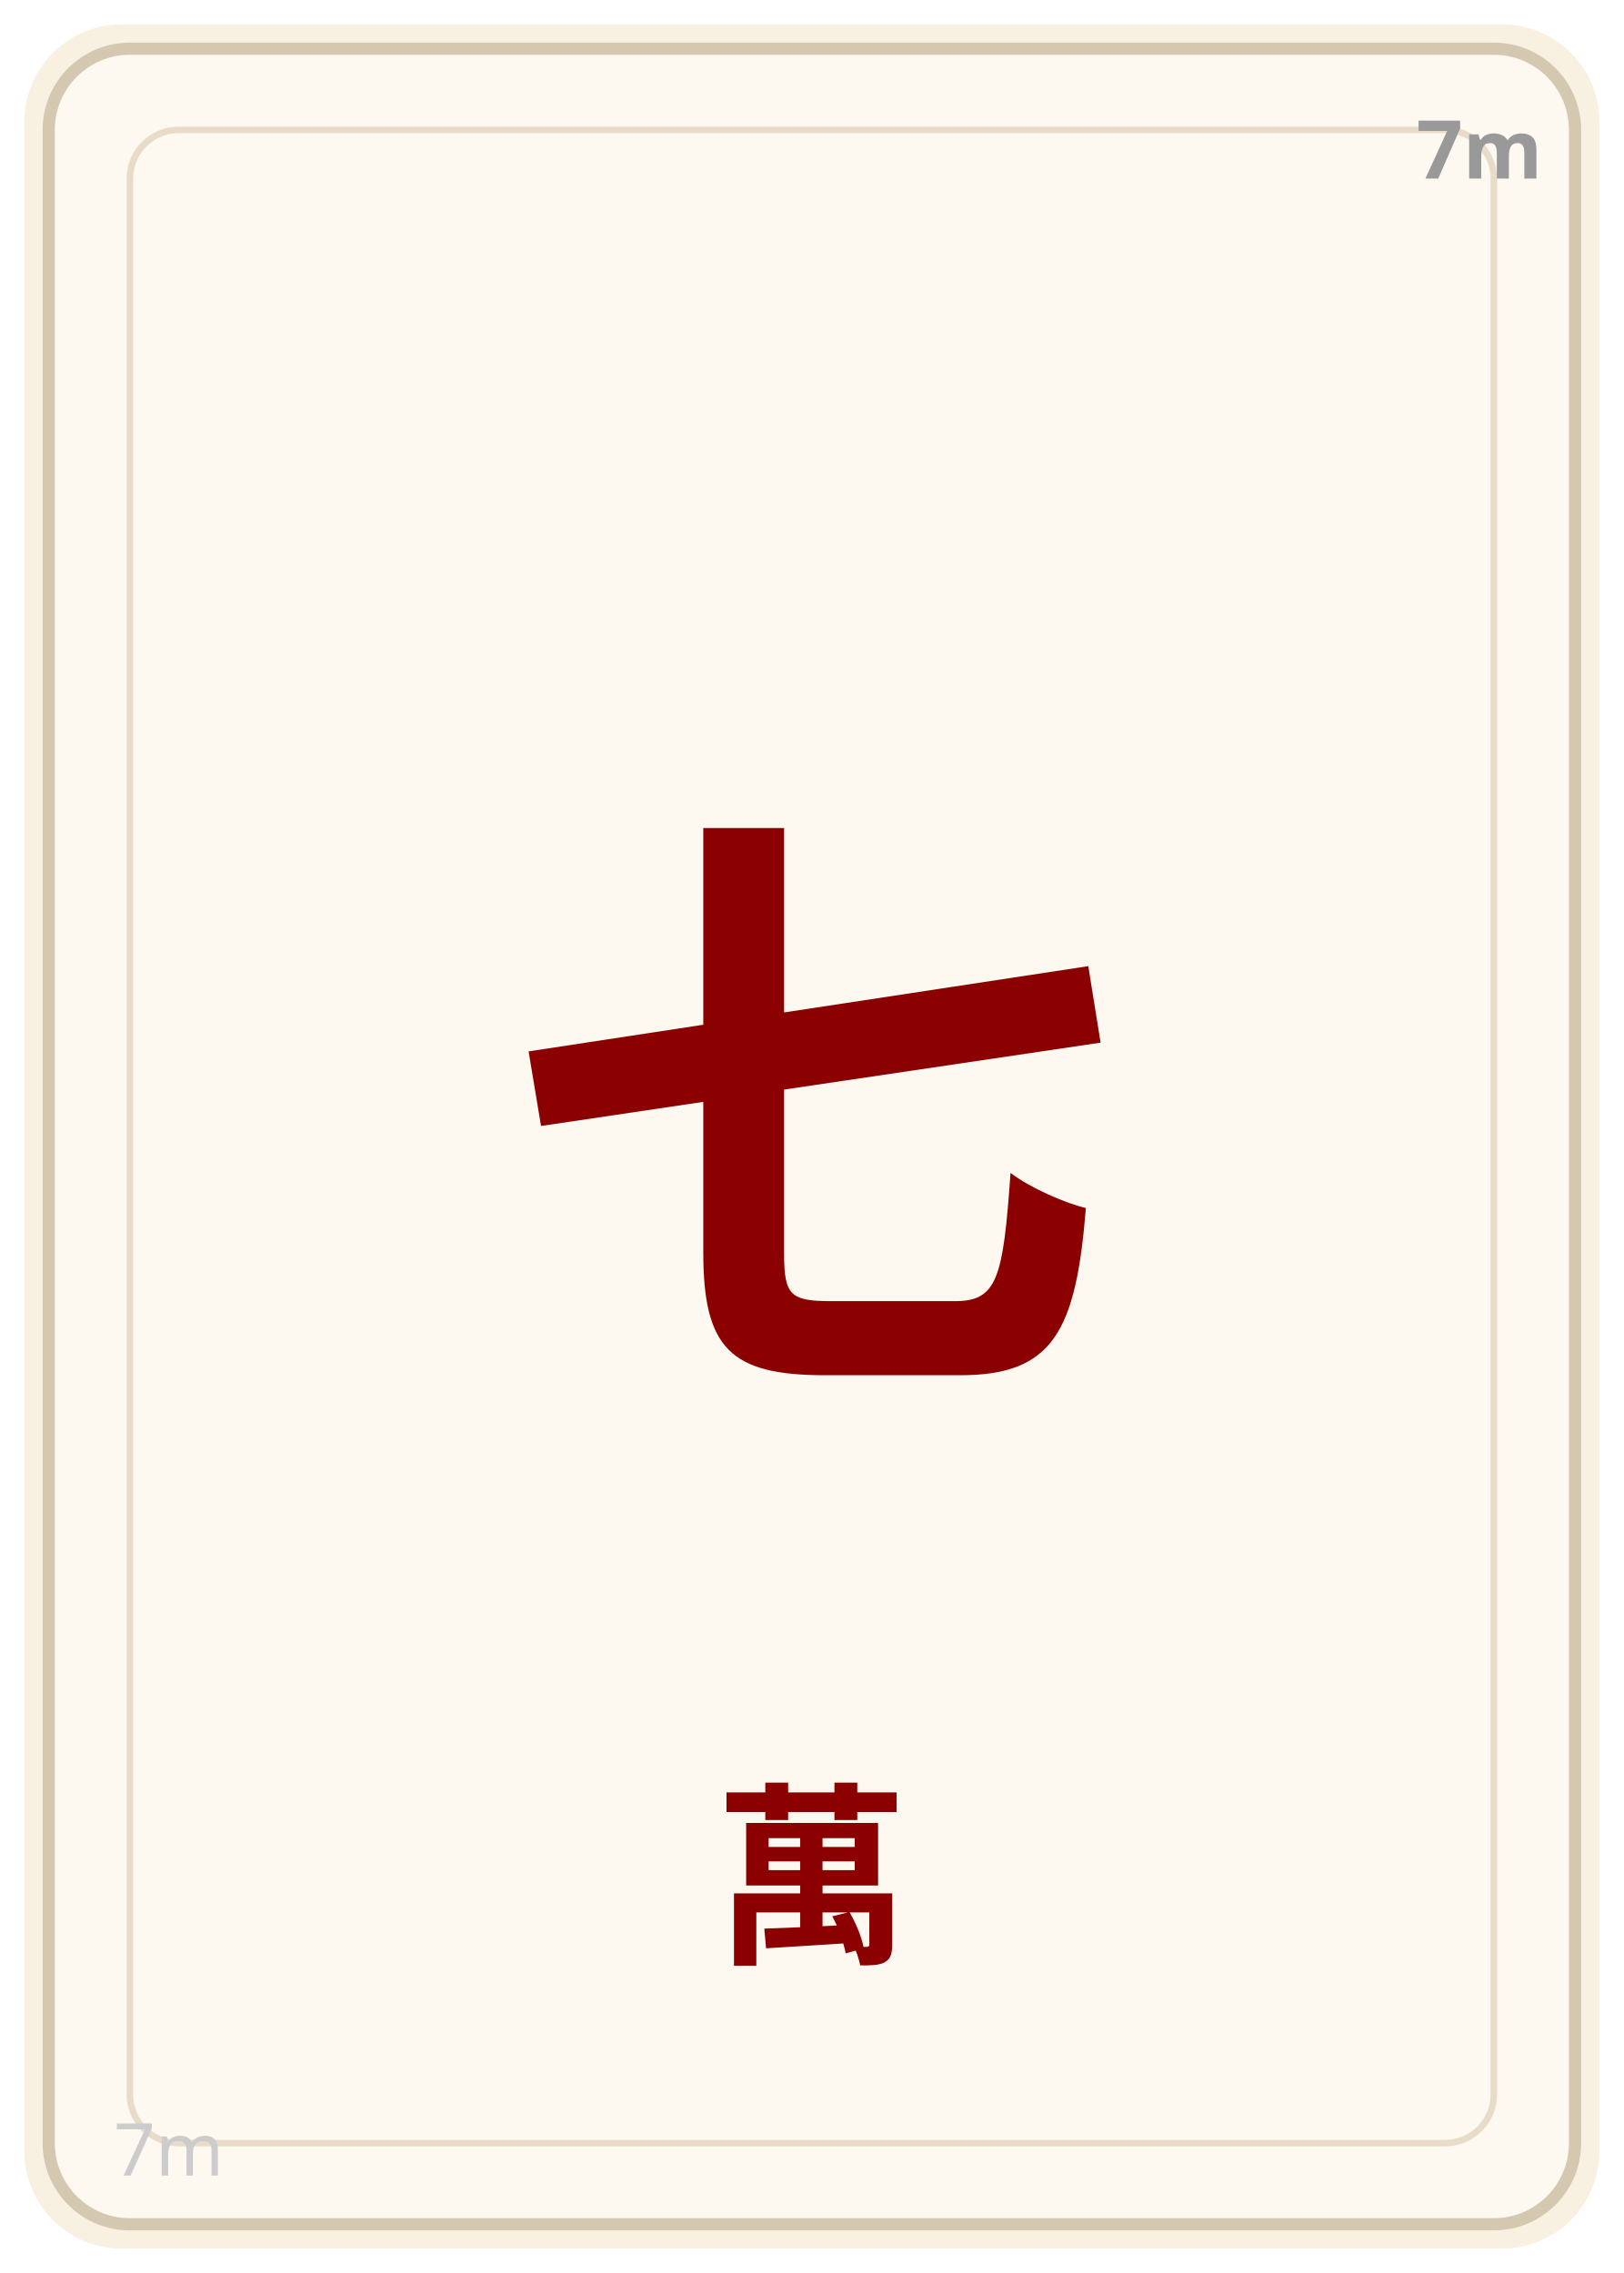
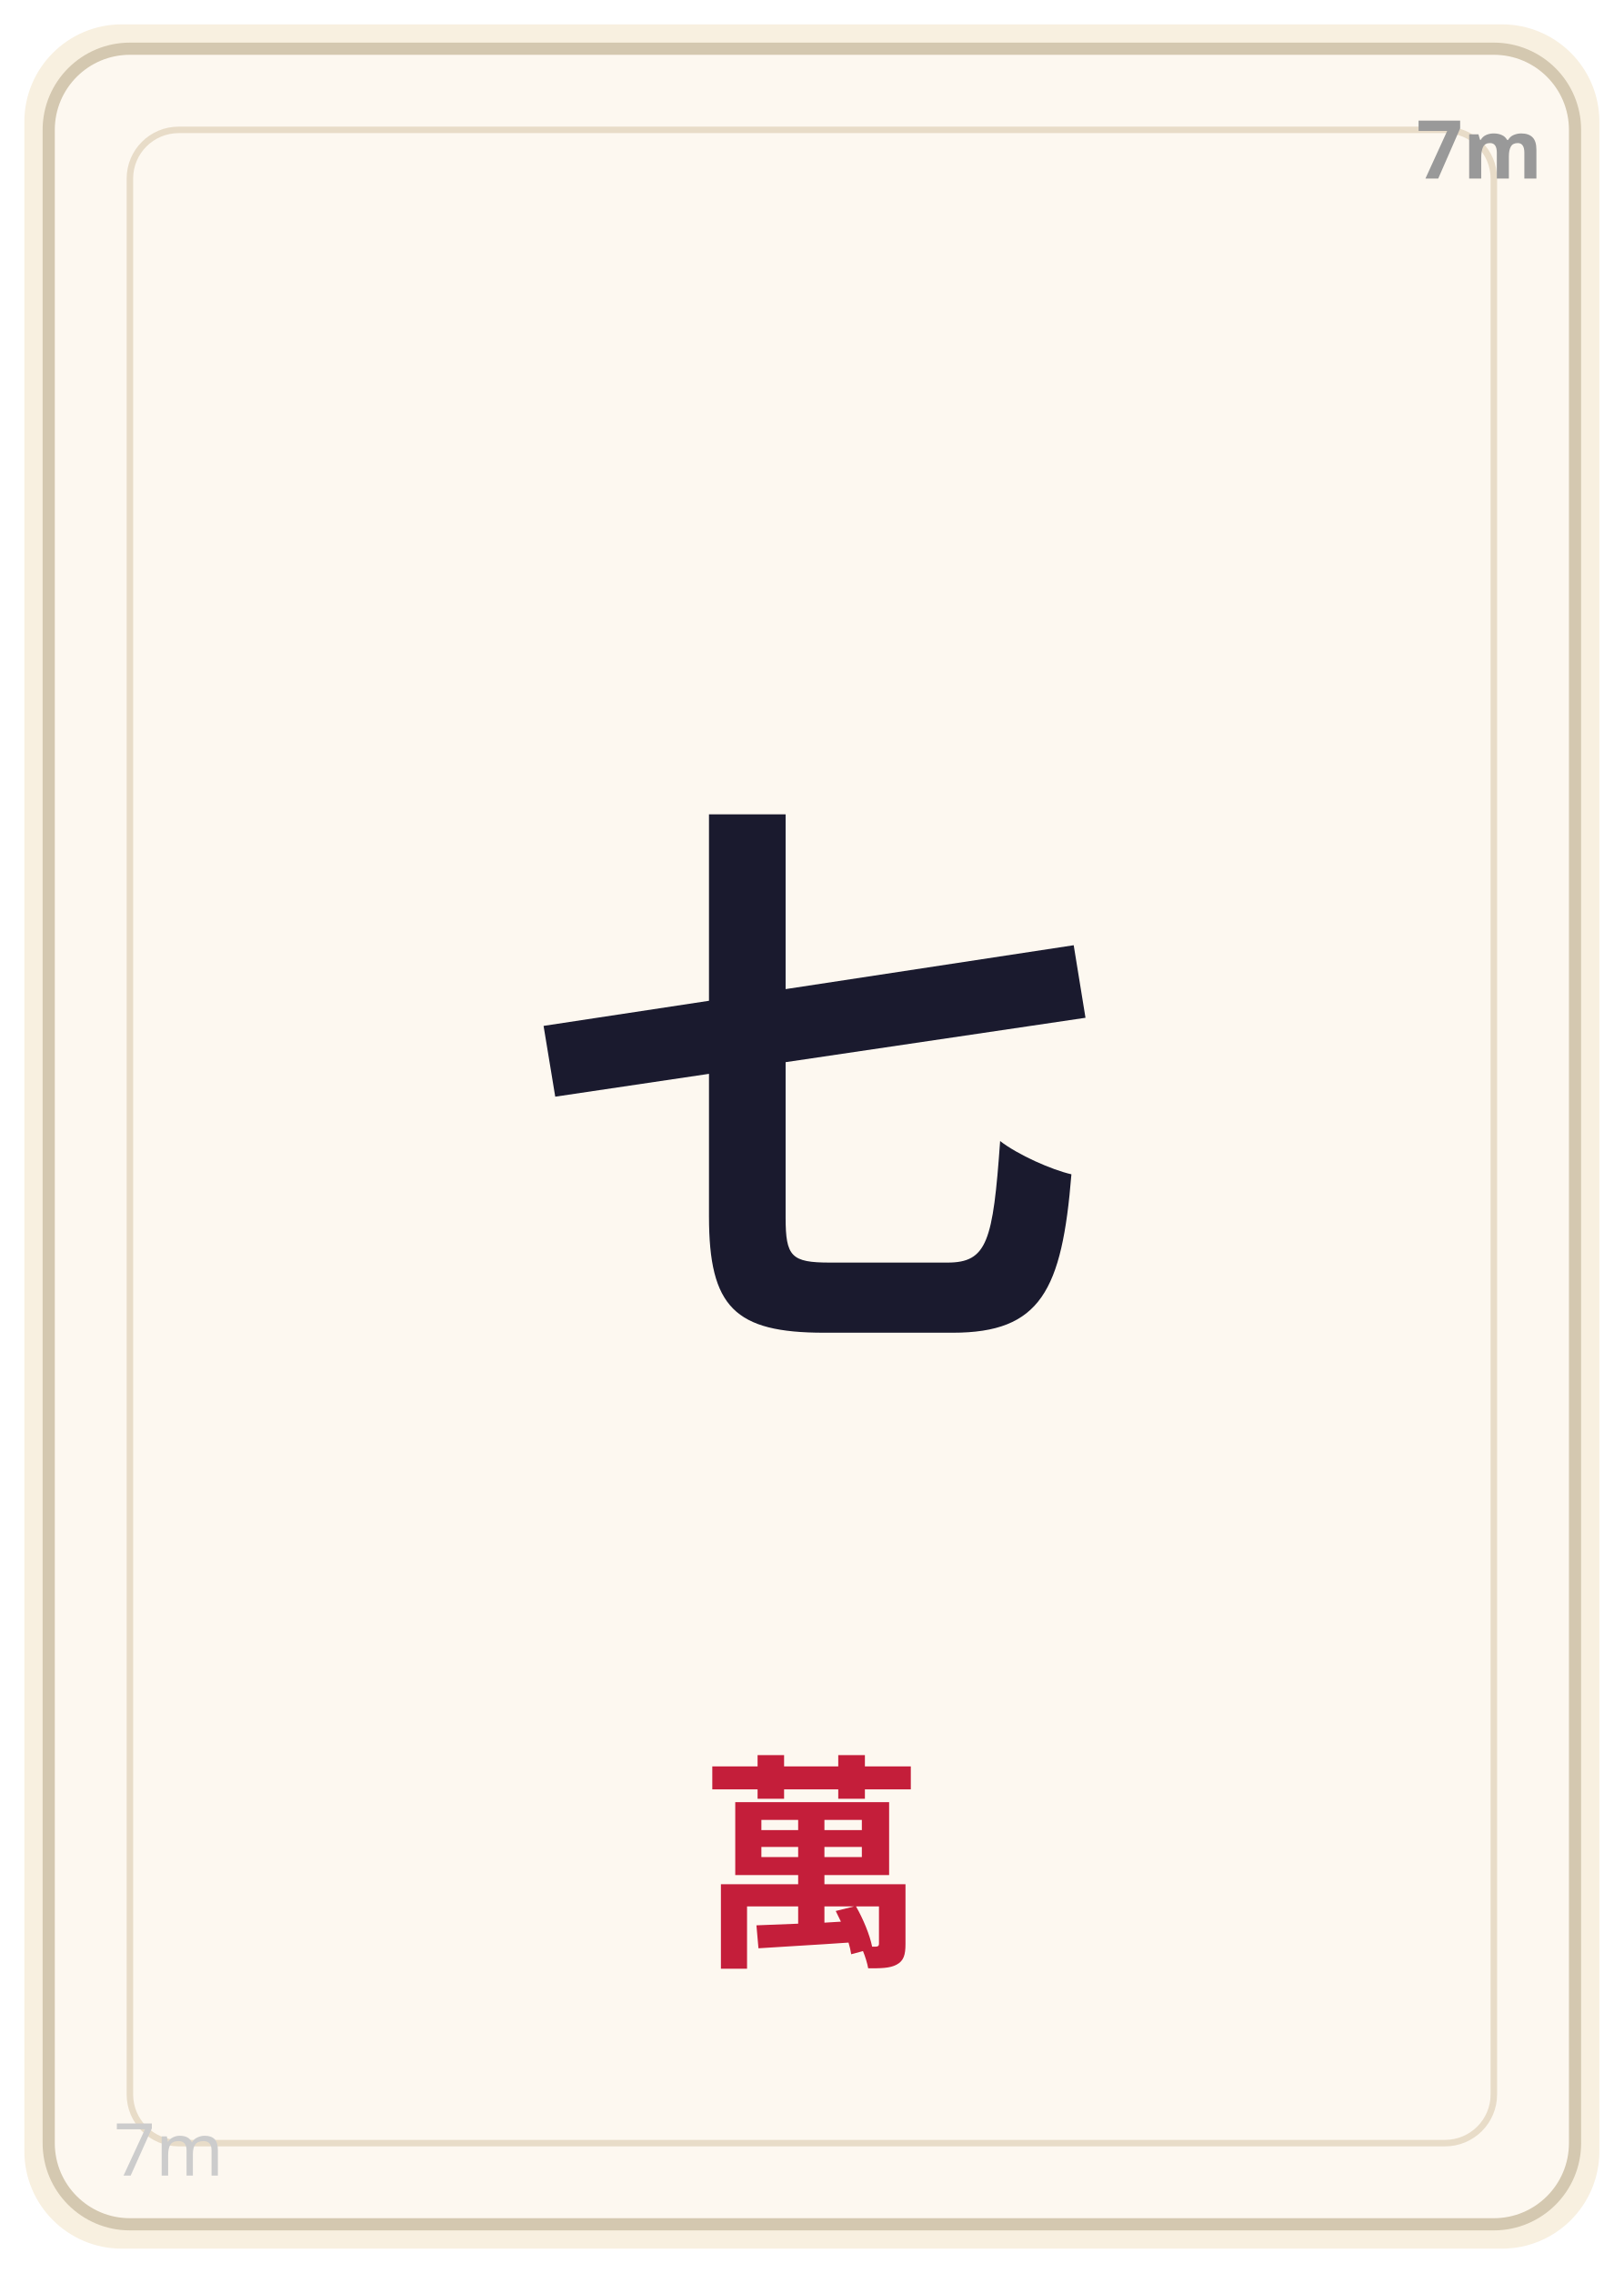
<svg xmlns="http://www.w3.org/2000/svg" viewBox="0 0 200 280" width="200" height="280">
  <rect x="3" y="3" width="194" height="274" rx="12" fill="#F8F0E0" />
  <rect x="6" y="6" width="188" height="268" rx="10" fill="#FDF8F0" stroke="#D4C8B0" stroke-width="1.5" />
  <rect x="16" y="16" width="168" height="248" rx="6" fill="none" stroke="#E8DCC8" stroke-width="0.8" />
-   <text x="100" y="165" text-anchor="middle" font-family="serif" font-size="76" font-weight="900" fill="#8B0000">七</text>
-   <text x="100" y="240" text-anchor="middle" font-family="serif" font-size="24" font-weight="700" fill="#8B0000">萬</text>
+   <text x="100" y="160" text-anchor="middle" font-family="serif" font-size="72" font-weight="900" fill="#1A1A2E">七</text>
+   <text x="100" y="240" text-anchor="middle" font-family="serif" font-size="28" font-weight="700" fill="#C41E3A">萬</text>
  <text x="190" y="22" text-anchor="end" font-family="sans-serif" font-size="10" font-weight="600" fill="#999">7m</text>
  <text x="14" y="268" text-anchor="start" font-family="sans-serif" font-size="9" fill="#CCC">7m</text>
</svg>
